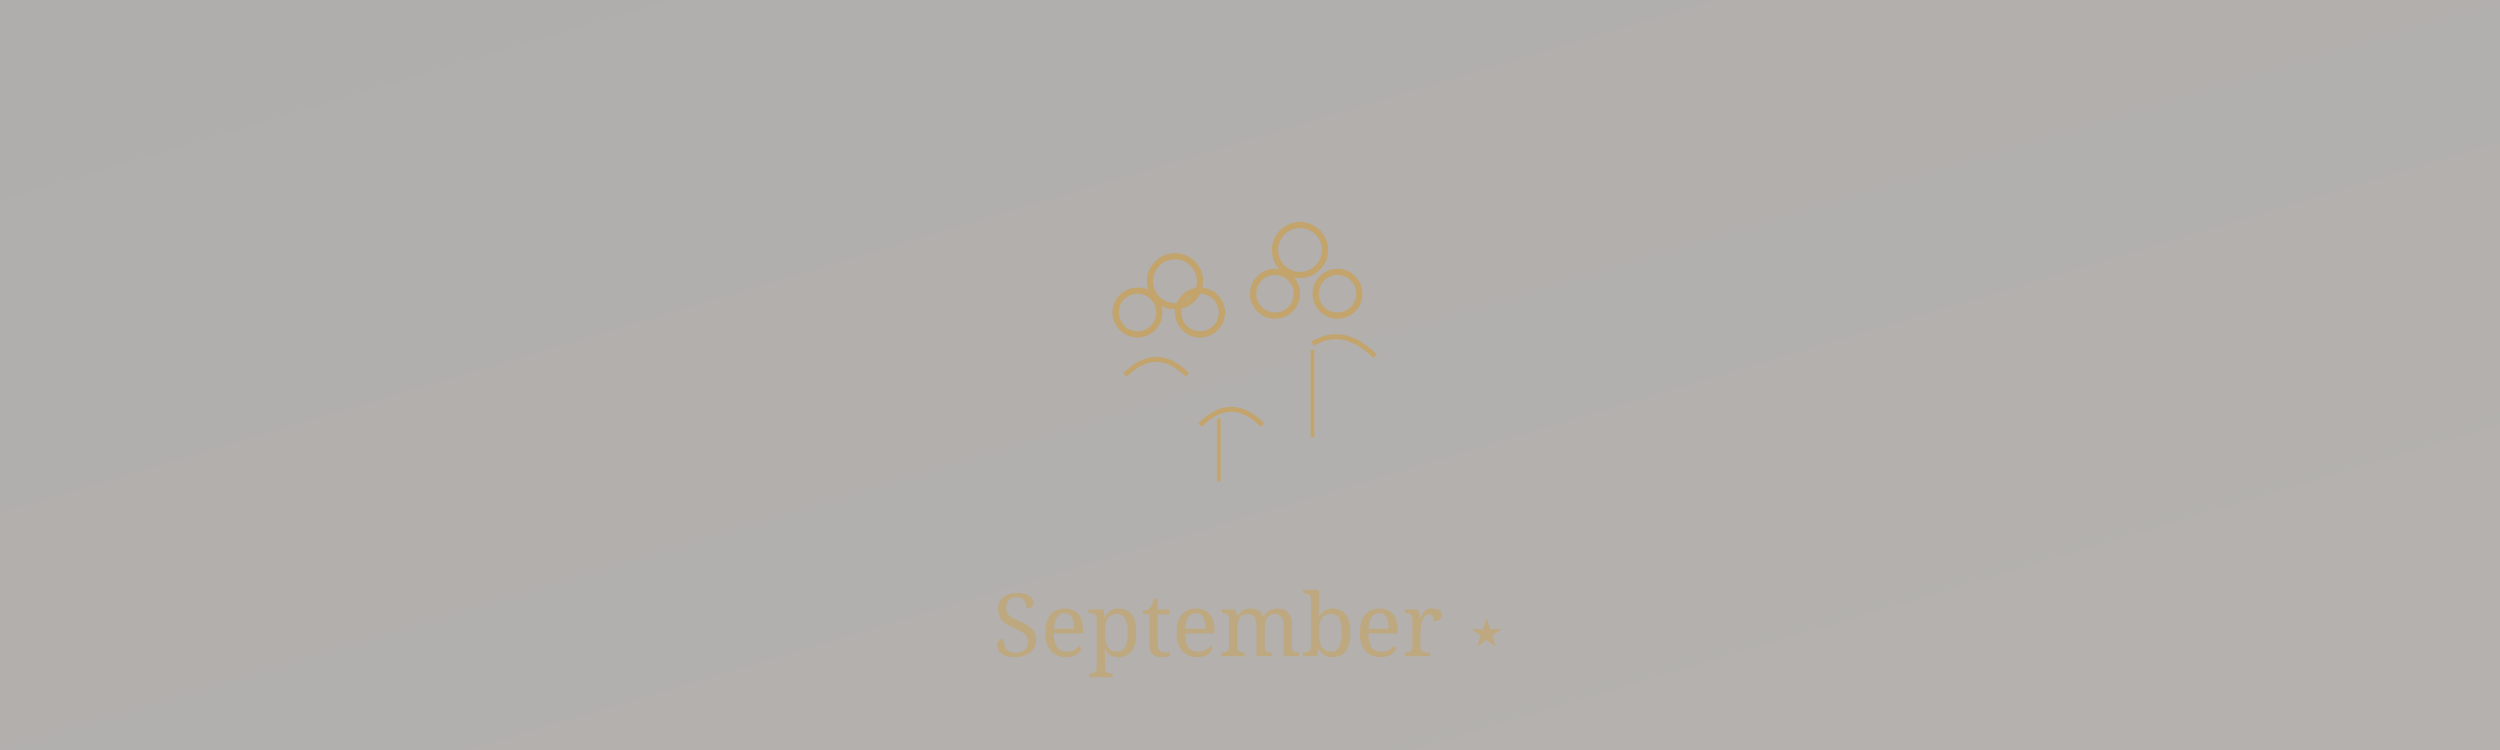
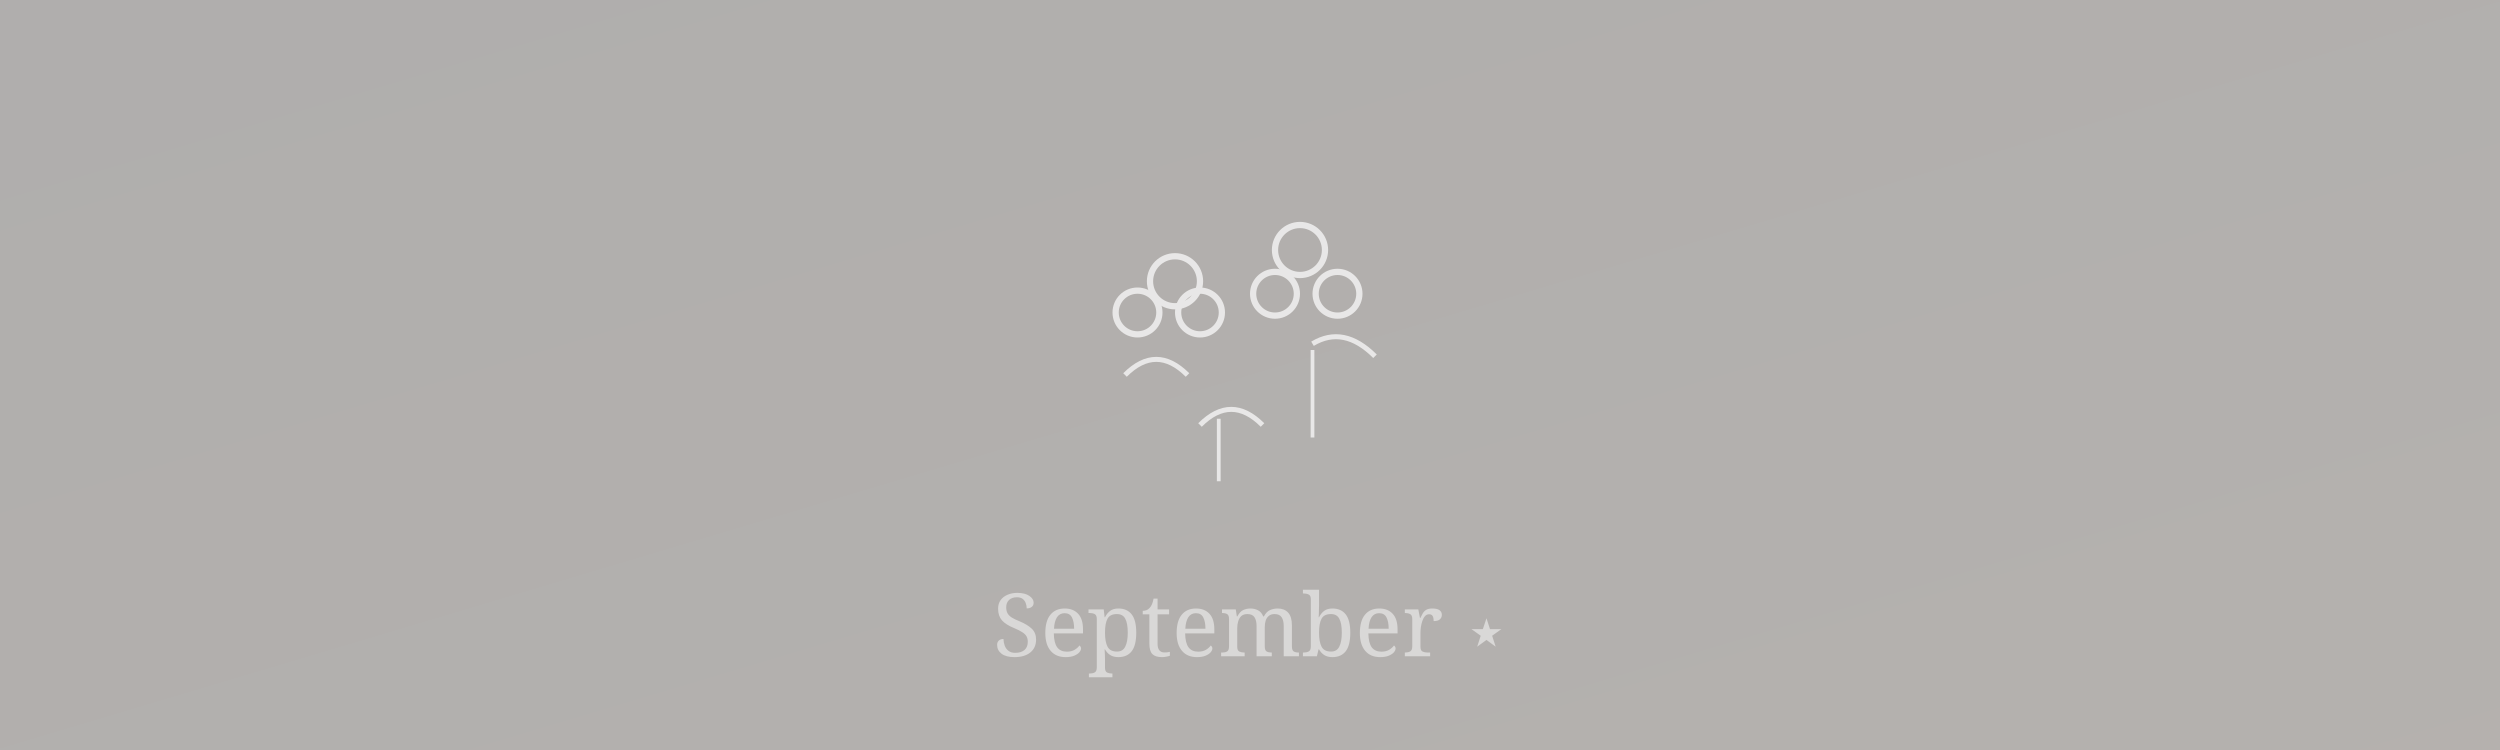
<svg xmlns="http://www.w3.org/2000/svg" viewBox="0 0 400 120">
  <defs>
    <linearGradient id="bg" x1="0" y1="0" x2="1" y2="1">
      <stop offset="0%" stop-color="#1a1410" />
      <stop offset="100%" stop-color="#2a1f15" />
    </linearGradient>
  </defs>
  <rect width="400" height="120" fill="url(#bg)" opacity="0.3" />
-   <g transform="translate(200,55)" stroke="#c9a050" stroke-width="1" fill="none" opacity="0.7">
+   <g transform="translate(200,55)" stroke="#ffffff" stroke-width="1" fill="none" opacity="0.7">
    <circle cx="-12" cy="-10" r="4" />
    <circle cx="-18" cy="-5" r="3.5" />
    <circle cx="-8" cy="-5" r="3.5" />
    <circle cx="8" cy="-15" r="4" />
    <circle cx="14" cy="-8" r="3.5" />
    <circle cx="4" cy="-8" r="3.5" />
    <path d="M-20,5 Q-15,0 -10,5" stroke-width="0.8" />
    <path d="M-8,13 Q-3,8 2,13" stroke-width="0.8" />
    <path d="M10,0 Q15,-3 20,2" stroke-width="0.8" />
    <line x1="-5" y1="12" x2="-5" y2="22" stroke-width="0.6" />
    <line x1="10" y1="1" x2="10" y2="15" stroke-width="0.6" />
  </g>
-   <text x="200" y="105" text-anchor="middle" fill="#c9a050" opacity="0.5" font-family="serif" font-size="14">September ⋆</text>
+   <text x="200" y="105" text-anchor="middle" fill="#ffffff" opacity="0.5" font-family="serif" font-size="14">September ⋆</text>
</svg>
